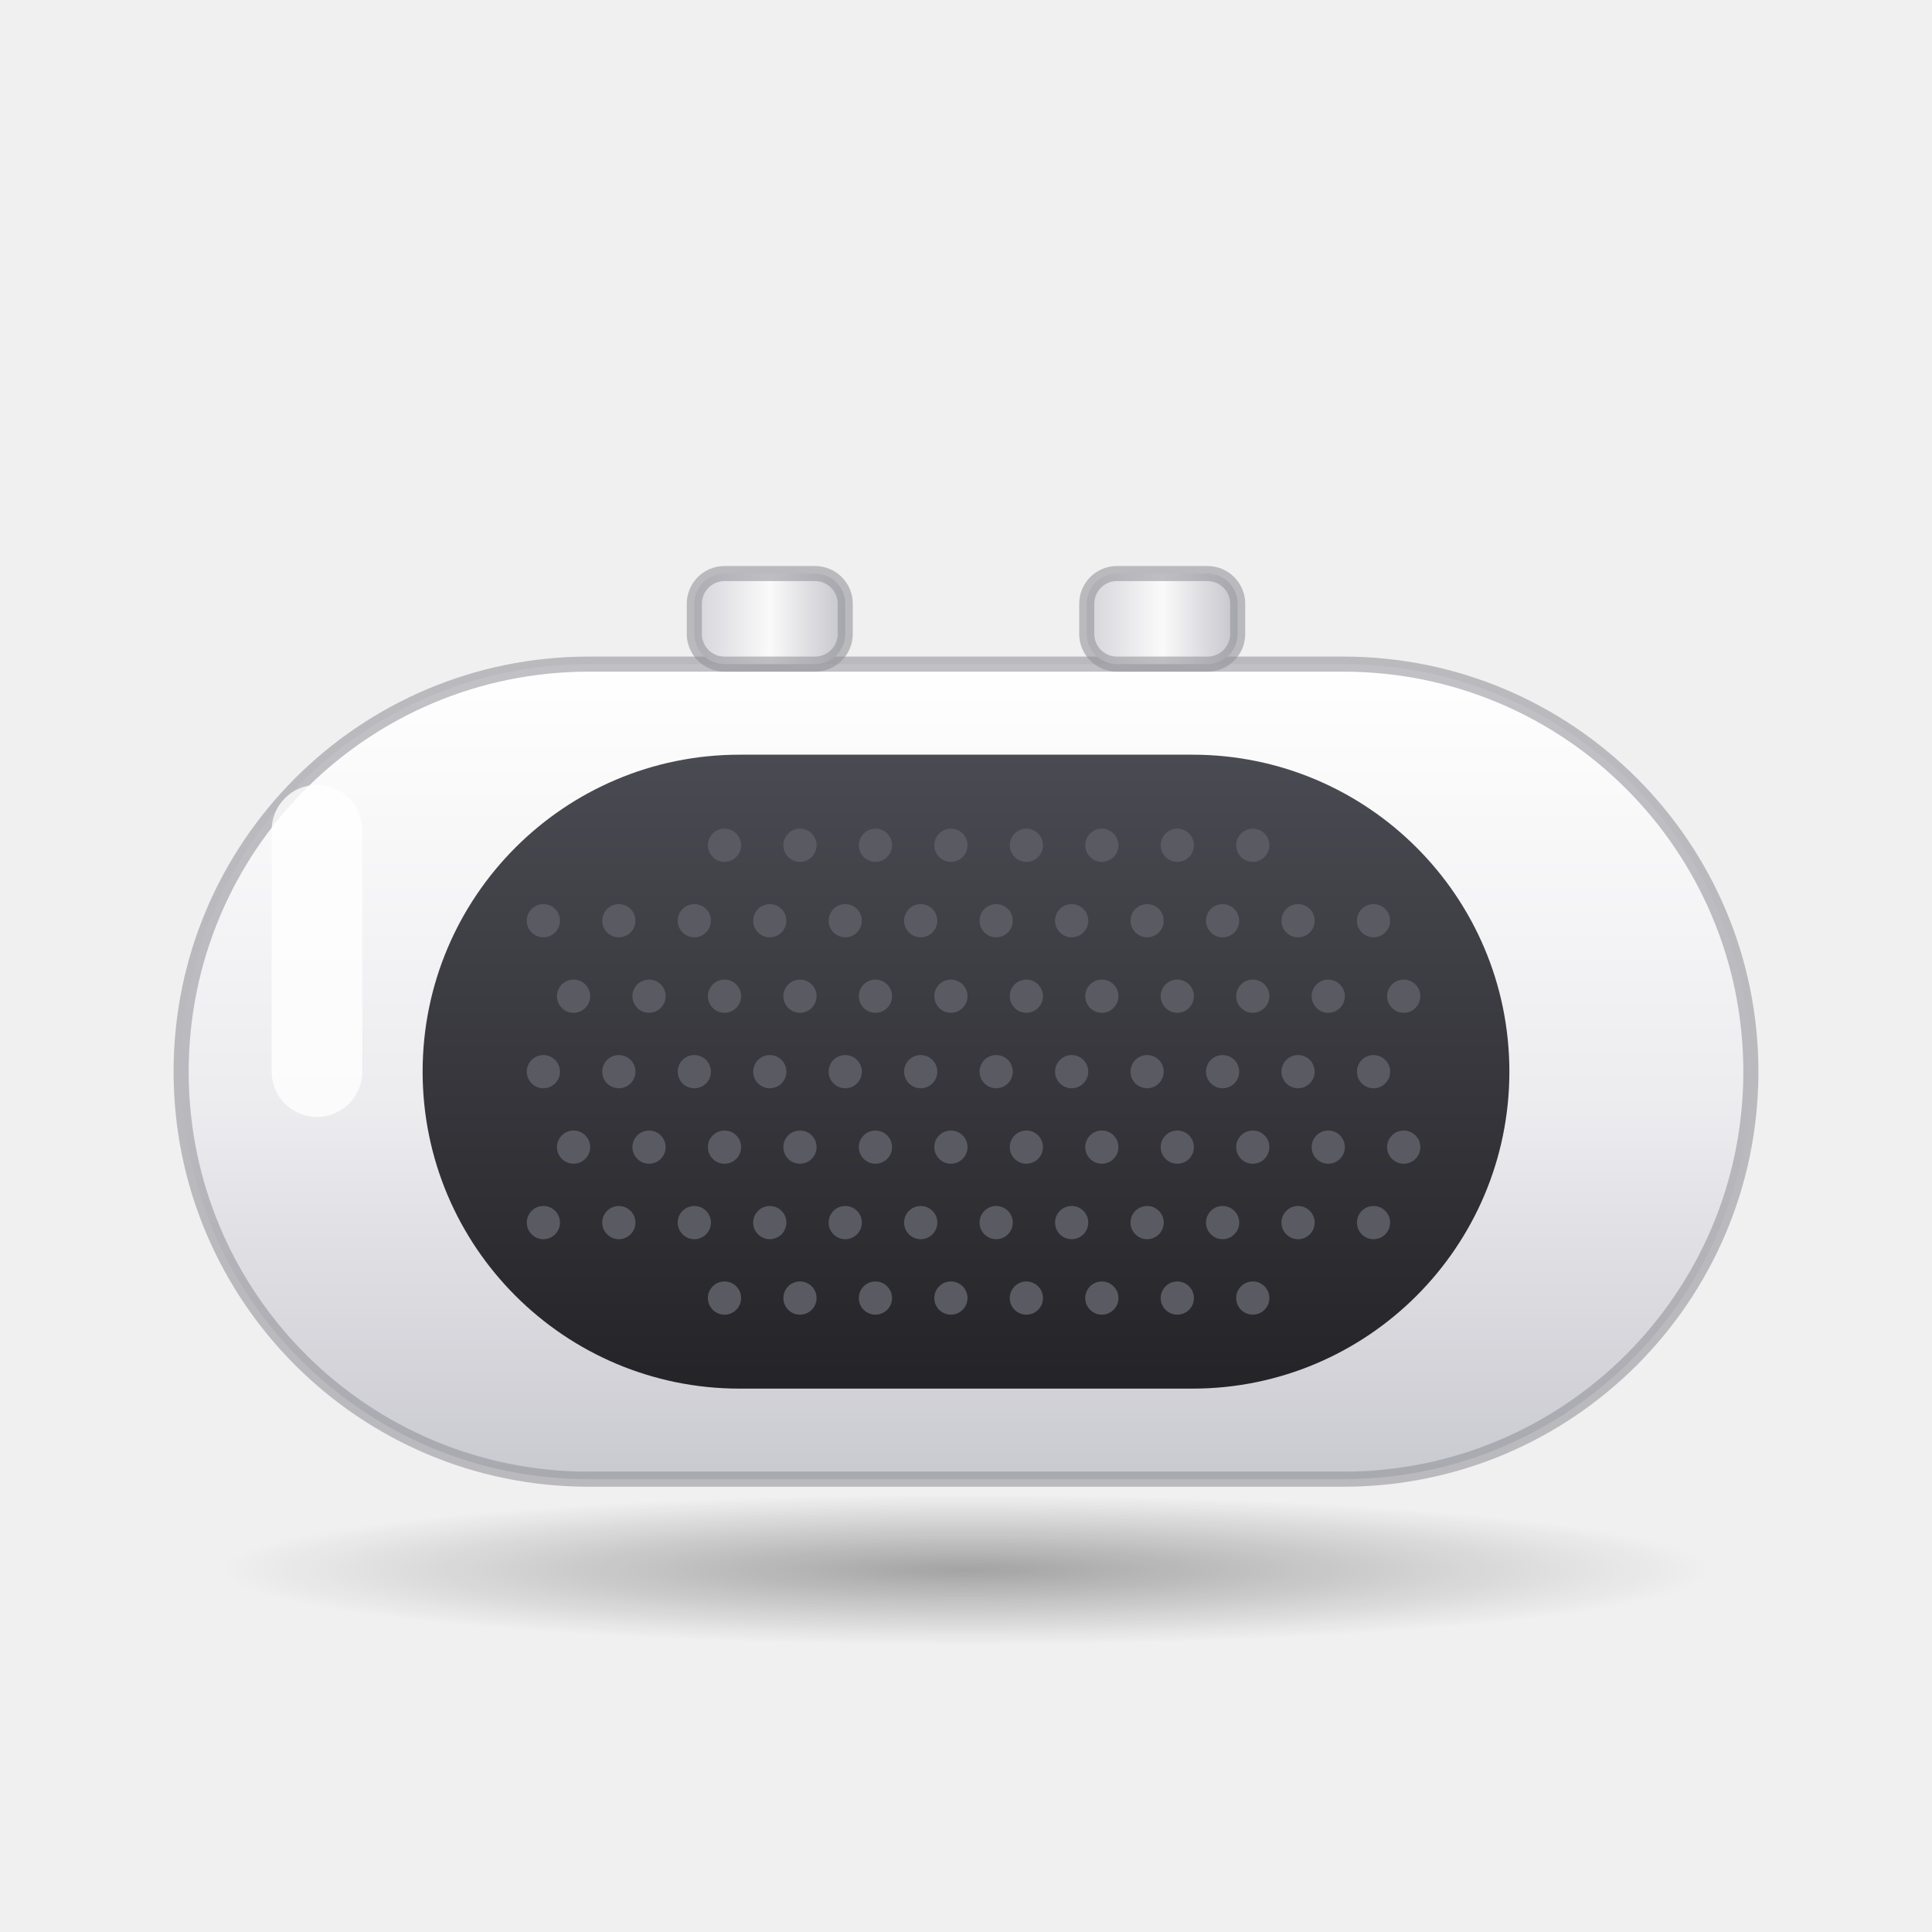
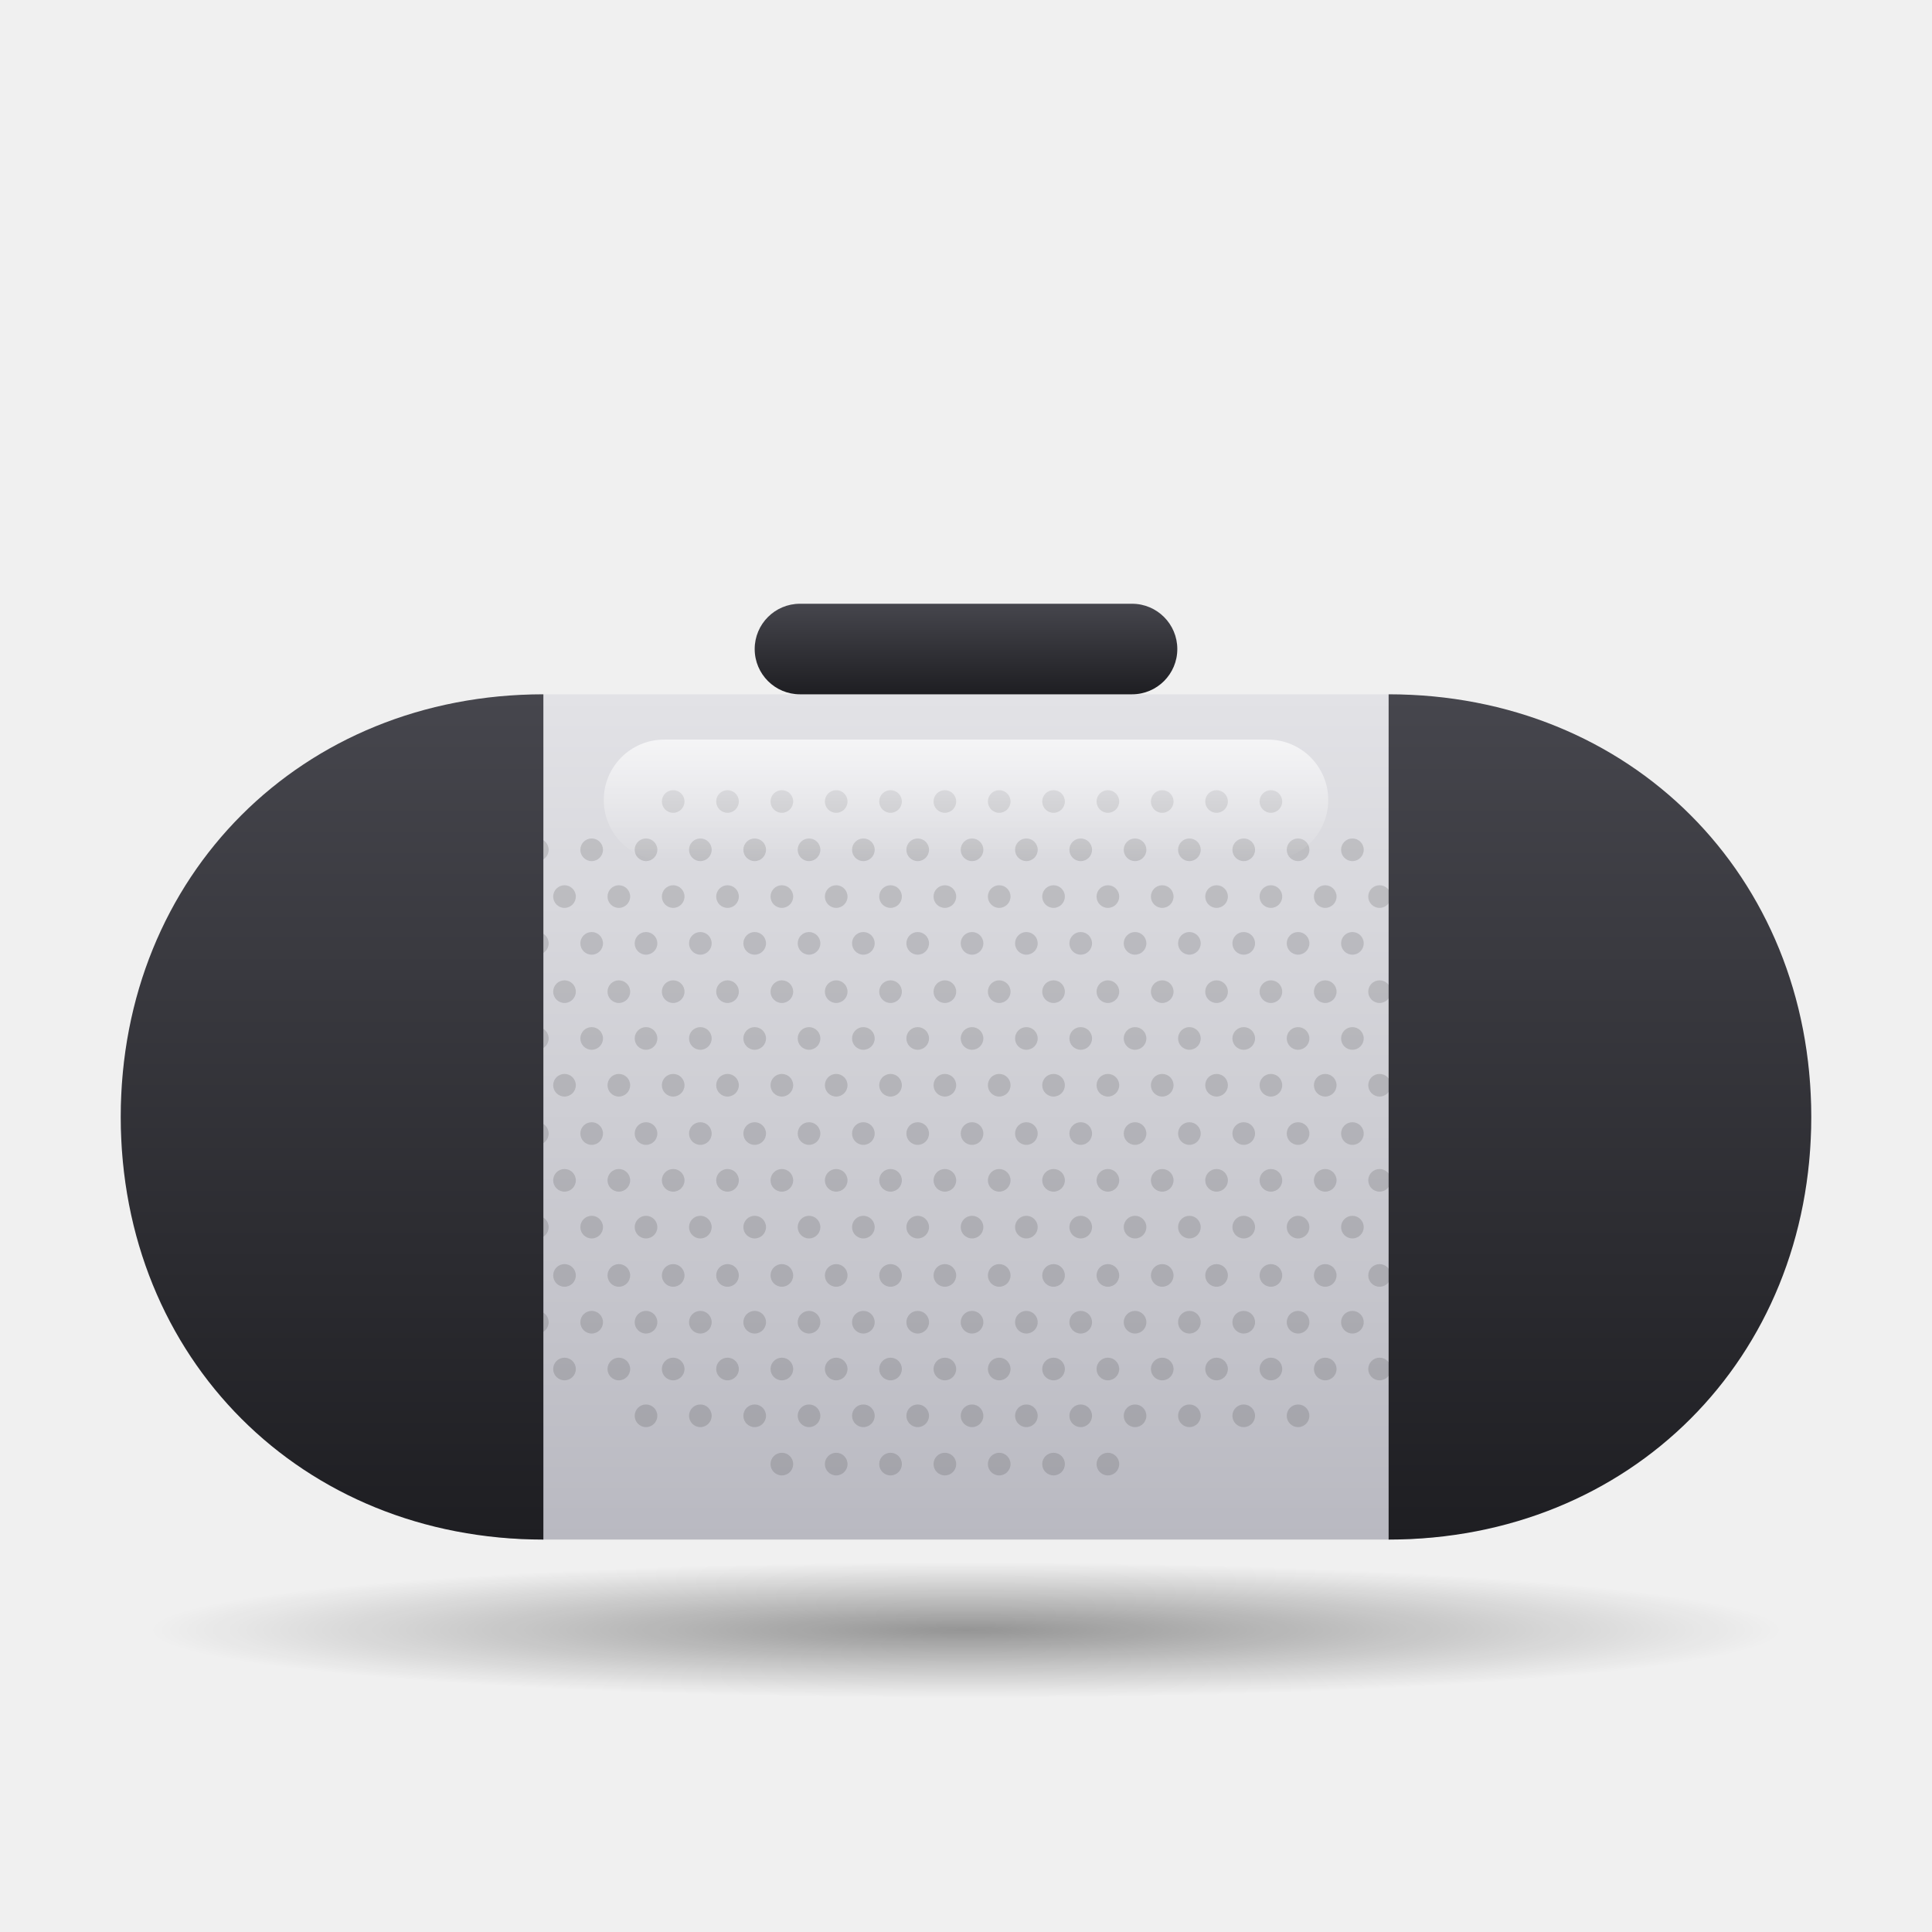
<svg xmlns="http://www.w3.org/2000/svg" viewBox="0 0 128 128" width="128" height="128">
  <defs>
-     <linearGradient id="body" x1="0" y1="0" x2="0" y2="1">
-       <stop offset="0" stop-color="#FFFFFF" />
-       <stop offset="0.55" stop-color="#ECECEF" />
-       <stop offset="1" stop-color="#C9C9D0" />
-     </linearGradient>
-     <linearGradient id="side" x1="0" y1="0" x2="1" y2="0">
-       <stop offset="0" stop-color="#D4D4DA" />
-       <stop offset="0.5" stop-color="#FAFAFA" />
-       <stop offset="1" stop-color="#C4C4CB" />
-     </linearGradient>
-     <linearGradient id="dark" x1="0" y1="0" x2="0" y2="1">
-       <stop offset="0" stop-color="#4A4A52" />
-       <stop offset="1" stop-color="#242428" />
+     <linearGradient id="shell" x1="0" y1="0" x2="0" y2="1">
+       <stop offset="0" stop-color="#FCFCFD" />
+       <stop offset="0.6" stop-color="#E7E7EB" />
+       <stop offset="1" stop-color="#CACAD1" />
+     </linearGradient>
+     <linearGradient id="shellH" x1="0" y1="0" x2="1" y2="0">
+       <stop offset="0" stop-color="#C9C9D0" />
+       <stop offset="0.3" stop-color="#F6F6F8" />
+       <stop offset="0.7" stop-color="#ECECEF" />
+       <stop offset="1" stop-color="#BEBEC6" />
+     </linearGradient>
+     <linearGradient id="lid" x1="0" y1="0" x2="0" y2="1">
+       <stop offset="0" stop-color="#D9D9DF" />
+       <stop offset="1" stop-color="#F3F3F5" />
+     </linearGradient>
+     <linearGradient id="graphite" x1="0" y1="0" x2="0" y2="1">
+       <stop offset="0" stop-color="#46464D" />
+       <stop offset="1" stop-color="#1E1E22" />
+     </linearGradient>
+     <linearGradient id="fabric" x1="0" y1="0" x2="0" y2="1">
+       <stop offset="0" stop-color="#E2E2E6" />
+       <stop offset="1" stop-color="#B9B9C1" />
    </linearGradient>
    <linearGradient id="screen" x1="0" y1="0" x2="1" y2="1">
-       <stop offset="0" stop-color="#34343B" />
-       <stop offset="0.5" stop-color="#1D1D21" />
-       <stop offset="1" stop-color="#121214" />
-     </linearGradient>
+       <stop offset="0" stop-color="#3A4260" />
+       <stop offset="0.55" stop-color="#1D2030" />
+       <stop offset="1" stop-color="#121318" />
+     </linearGradient>
+     <linearGradient id="sheen" x1="0" y1="0" x2="1" y2="1">
+       <stop offset="0" stop-color="#FFFFFF" stop-opacity="0.16" />
+       <stop offset="0.45" stop-color="#FFFFFF" stop-opacity="0" />
+     </linearGradient>
+     <linearGradient id="top" x1="0" y1="0" x2="0" y2="1">
+       <stop offset="0" stop-color="#FFFFFF" stop-opacity="0.95" />
+       <stop offset="1" stop-color="#FFFFFF" stop-opacity="0" />
+     </linearGradient>
+     <linearGradient id="well" x1="0" y1="0" x2="0" y2="1">
+       <stop offset="0" stop-color="#8E8E97" />
+       <stop offset="1" stop-color="#B9B9C1" />
+     </linearGradient>
+     <radialGradient id="cavity" cx="0.5" cy="0.35" r="0.65">
+       <stop offset="0" stop-color="#2E2E34" />
+       <stop offset="1" stop-color="#18181B" />
+     </radialGradient>
    <radialGradient id="shadow" cx="0.5" cy="0.5" r="0.5">
-       <stop offset="0" stop-color="#000000" stop-opacity="0.32" />
+       <stop offset="0" stop-color="#000000" stop-opacity="0.38" />
      <stop offset="1" stop-color="#000000" stop-opacity="0" />
    </radialGradient>
  </defs>
-   <ellipse cx="64" cy="104" rx="50" ry="5" fill="url(#shadow)" />
-   <rect x="12" y="44" width="104" height="54" rx="27" fill="url(#body)" stroke="#8E8E96" stroke-opacity="0.55" stroke-width="1" />
-   <rect x="28" y="50" width="72" height="42" rx="21" fill="url(#dark)" />
-   <g fill="#5A5A63">
-     <circle cx="48" cy="56" r="1.1" />
-     <circle cx="53" cy="56" r="1.1" />
-     <circle cx="58" cy="56" r="1.1" />
-     <circle cx="63" cy="56" r="1.1" />
-     <circle cx="68" cy="56" r="1.1" />
-     <circle cx="73" cy="56" r="1.1" />
-     <circle cx="78" cy="56" r="1.1" />
-     <circle cx="83" cy="56" r="1.1" />
-     <circle cx="36" cy="61" r="1.1" />
-     <circle cx="41" cy="61" r="1.1" />
-     <circle cx="46" cy="61" r="1.1" />
-     <circle cx="51" cy="61" r="1.1" />
-     <circle cx="56" cy="61" r="1.1" />
-     <circle cx="61" cy="61" r="1.1" />
-     <circle cx="66" cy="61" r="1.1" />
-     <circle cx="71" cy="61" r="1.1" />
-     <circle cx="76" cy="61" r="1.1" />
-     <circle cx="81" cy="61" r="1.1" />
-     <circle cx="86" cy="61" r="1.1" />
-     <circle cx="91" cy="61" r="1.1" />
-     <circle cx="38" cy="66" r="1.1" />
-     <circle cx="43" cy="66" r="1.1" />
-     <circle cx="48" cy="66" r="1.1" />
-     <circle cx="53" cy="66" r="1.1" />
-     <circle cx="58" cy="66" r="1.1" />
-     <circle cx="63" cy="66" r="1.1" />
-     <circle cx="68" cy="66" r="1.1" />
-     <circle cx="73" cy="66" r="1.1" />
-     <circle cx="78" cy="66" r="1.1" />
-     <circle cx="83" cy="66" r="1.1" />
-     <circle cx="88" cy="66" r="1.1" />
-     <circle cx="93" cy="66" r="1.1" />
-     <circle cx="36" cy="71" r="1.1" />
-     <circle cx="41" cy="71" r="1.1" />
-     <circle cx="46" cy="71" r="1.1" />
-     <circle cx="51" cy="71" r="1.1" />
-     <circle cx="56" cy="71" r="1.1" />
-     <circle cx="61" cy="71" r="1.1" />
-     <circle cx="66" cy="71" r="1.1" />
-     <circle cx="71" cy="71" r="1.1" />
-     <circle cx="76" cy="71" r="1.1" />
-     <circle cx="81" cy="71" r="1.1" />
-     <circle cx="86" cy="71" r="1.1" />
-     <circle cx="91" cy="71" r="1.1" />
-     <circle cx="38" cy="76" r="1.1" />
-     <circle cx="43" cy="76" r="1.1" />
-     <circle cx="48" cy="76" r="1.1" />
-     <circle cx="53" cy="76" r="1.1" />
-     <circle cx="58" cy="76" r="1.1" />
-     <circle cx="63" cy="76" r="1.1" />
-     <circle cx="68" cy="76" r="1.1" />
-     <circle cx="73" cy="76" r="1.1" />
-     <circle cx="78" cy="76" r="1.1" />
-     <circle cx="83" cy="76" r="1.1" />
-     <circle cx="88" cy="76" r="1.1" />
-     <circle cx="93" cy="76" r="1.1" />
-     <circle cx="36" cy="81" r="1.1" />
-     <circle cx="41" cy="81" r="1.1" />
-     <circle cx="46" cy="81" r="1.1" />
-     <circle cx="51" cy="81" r="1.1" />
-     <circle cx="56" cy="81" r="1.1" />
-     <circle cx="61" cy="81" r="1.1" />
-     <circle cx="66" cy="81" r="1.1" />
-     <circle cx="71" cy="81" r="1.1" />
-     <circle cx="76" cy="81" r="1.1" />
-     <circle cx="81" cy="81" r="1.1" />
-     <circle cx="86" cy="81" r="1.1" />
-     <circle cx="91" cy="81" r="1.1" />
-     <circle cx="48" cy="86" r="1.1" />
-     <circle cx="53" cy="86" r="1.1" />
-     <circle cx="58" cy="86" r="1.1" />
-     <circle cx="63" cy="86" r="1.1" />
-     <circle cx="68" cy="86" r="1.1" />
-     <circle cx="73" cy="86" r="1.1" />
-     <circle cx="78" cy="86" r="1.1" />
-     <circle cx="83" cy="86" r="1.1" />
+   <ellipse cx="64" cy="108" rx="54" ry="4.5" fill="url(#shadow)" />
+   <rect x="8" y="46" width="112" height="56" rx="28" fill="url(#fabric)" />
+   <g fill="#000000" opacity="0.13">
+     <circle cx="44.6" cy="53.1" r="0.75" />
+     <circle cx="48.2" cy="53.1" r="0.75" />
+     <circle cx="51.8" cy="53.1" r="0.75" />
+     <circle cx="55.4" cy="53.1" r="0.75" />
+     <circle cx="59.0" cy="53.1" r="0.75" />
+     <circle cx="62.6" cy="53.1" r="0.75" />
+     <circle cx="66.2" cy="53.1" r="0.75" />
+     <circle cx="69.8" cy="53.1" r="0.75" />
+     <circle cx="73.4" cy="53.1" r="0.75" />
+     <circle cx="77.0" cy="53.1" r="0.75" />
+     <circle cx="80.6" cy="53.1" r="0.75" />
+     <circle cx="84.2" cy="53.1" r="0.75" />
+     <circle cx="35.6" cy="56.3" r="0.75" />
+     <circle cx="39.2" cy="56.3" r="0.75" />
+     <circle cx="42.8" cy="56.3" r="0.75" />
+     <circle cx="46.4" cy="56.3" r="0.75" />
+     <circle cx="50.0" cy="56.3" r="0.75" />
+     <circle cx="53.6" cy="56.3" r="0.75" />
+     <circle cx="57.2" cy="56.3" r="0.75" />
+     <circle cx="60.8" cy="56.3" r="0.75" />
+     <circle cx="64.4" cy="56.3" r="0.75" />
+     <circle cx="68.0" cy="56.3" r="0.75" />
+     <circle cx="71.6" cy="56.3" r="0.75" />
+     <circle cx="75.2" cy="56.3" r="0.75" />
+     <circle cx="78.8" cy="56.3" r="0.75" />
+     <circle cx="82.4" cy="56.3" r="0.75" />
+     <circle cx="86.0" cy="56.3" r="0.75" />
+     <circle cx="89.6" cy="56.3" r="0.75" />
+     <circle cx="93.2" cy="56.3" r="0.75" />
+     <circle cx="30.2" cy="59.4" r="0.75" />
+     <circle cx="33.8" cy="59.4" r="0.75" />
+     <circle cx="37.4" cy="59.4" r="0.75" />
+     <circle cx="41.0" cy="59.4" r="0.75" />
+     <circle cx="44.6" cy="59.4" r="0.75" />
+     <circle cx="48.2" cy="59.4" r="0.75" />
+     <circle cx="51.8" cy="59.4" r="0.75" />
+     <circle cx="55.4" cy="59.4" r="0.75" />
+     <circle cx="59.0" cy="59.4" r="0.75" />
+     <circle cx="62.6" cy="59.4" r="0.75" />
+     <circle cx="66.2" cy="59.4" r="0.75" />
+     <circle cx="69.8" cy="59.4" r="0.75" />
+     <circle cx="73.4" cy="59.4" r="0.75" />
+     <circle cx="77.0" cy="59.4" r="0.75" />
+     <circle cx="80.6" cy="59.4" r="0.75" />
+     <circle cx="84.2" cy="59.4" r="0.75" />
+     <circle cx="87.8" cy="59.4" r="0.75" />
+     <circle cx="91.4" cy="59.4" r="0.75" />
+     <circle cx="95.0" cy="59.4" r="0.75" />
+     <circle cx="98.6" cy="59.4" r="0.75" />
+     <circle cx="28.4" cy="62.5" r="0.75" />
+     <circle cx="32.0" cy="62.5" r="0.75" />
+     <circle cx="35.6" cy="62.5" r="0.75" />
+     <circle cx="39.2" cy="62.5" r="0.75" />
+     <circle cx="42.8" cy="62.5" r="0.75" />
+     <circle cx="46.4" cy="62.5" r="0.75" />
+     <circle cx="50.0" cy="62.5" r="0.75" />
+     <circle cx="53.6" cy="62.5" r="0.75" />
+     <circle cx="57.2" cy="62.5" r="0.75" />
+     <circle cx="60.8" cy="62.5" r="0.75" />
+     <circle cx="64.4" cy="62.5" r="0.75" />
+     <circle cx="68.0" cy="62.5" r="0.75" />
+     <circle cx="71.6" cy="62.5" r="0.75" />
+     <circle cx="75.2" cy="62.5" r="0.75" />
+     <circle cx="78.8" cy="62.5" r="0.75" />
+     <circle cx="82.4" cy="62.5" r="0.75" />
+     <circle cx="86.0" cy="62.5" r="0.75" />
+     <circle cx="89.6" cy="62.5" r="0.75" />
+     <circle cx="93.2" cy="62.5" r="0.75" />
+     <circle cx="96.8" cy="62.5" r="0.75" />
+     <circle cx="100.4" cy="62.5" r="0.75" />
+     <circle cx="23.0" cy="65.7" r="0.75" />
+     <circle cx="26.6" cy="65.7" r="0.75" />
+     <circle cx="30.2" cy="65.7" r="0.75" />
+     <circle cx="33.8" cy="65.7" r="0.75" />
+     <circle cx="37.4" cy="65.7" r="0.75" />
+     <circle cx="41.0" cy="65.7" r="0.75" />
+     <circle cx="44.6" cy="65.7" r="0.75" />
+     <circle cx="48.2" cy="65.7" r="0.75" />
+     <circle cx="51.8" cy="65.7" r="0.75" />
+     <circle cx="55.4" cy="65.7" r="0.75" />
+     <circle cx="59.0" cy="65.7" r="0.75" />
+     <circle cx="62.6" cy="65.7" r="0.75" />
+     <circle cx="66.2" cy="65.7" r="0.75" />
+     <circle cx="69.8" cy="65.7" r="0.75" />
+     <circle cx="73.4" cy="65.7" r="0.75" />
+     <circle cx="77.0" cy="65.7" r="0.75" />
+     <circle cx="80.6" cy="65.7" r="0.75" />
+     <circle cx="84.2" cy="65.7" r="0.75" />
+     <circle cx="87.8" cy="65.7" r="0.75" />
+     <circle cx="91.4" cy="65.7" r="0.75" />
+     <circle cx="95.0" cy="65.7" r="0.75" />
+     <circle cx="98.6" cy="65.7" r="0.75" />
+     <circle cx="102.2" cy="65.7" r="0.75" />
+     <circle cx="21.2" cy="68.8" r="0.75" />
+     <circle cx="24.8" cy="68.8" r="0.75" />
+     <circle cx="28.4" cy="68.8" r="0.75" />
+     <circle cx="32.0" cy="68.8" r="0.75" />
+     <circle cx="35.6" cy="68.8" r="0.75" />
+     <circle cx="39.2" cy="68.8" r="0.75" />
+     <circle cx="42.8" cy="68.8" r="0.75" />
+     <circle cx="46.4" cy="68.8" r="0.75" />
+     <circle cx="50.0" cy="68.8" r="0.75" />
+     <circle cx="53.6" cy="68.8" r="0.75" />
+     <circle cx="57.2" cy="68.8" r="0.75" />
+     <circle cx="60.8" cy="68.8" r="0.75" />
+     <circle cx="64.4" cy="68.8" r="0.75" />
+     <circle cx="68.0" cy="68.8" r="0.75" />
+     <circle cx="71.6" cy="68.8" r="0.75" />
+     <circle cx="75.2" cy="68.8" r="0.75" />
+     <circle cx="78.8" cy="68.8" r="0.75" />
+     <circle cx="82.4" cy="68.8" r="0.75" />
+     <circle cx="86.0" cy="68.8" r="0.75" />
+     <circle cx="89.6" cy="68.8" r="0.75" />
+     <circle cx="93.2" cy="68.8" r="0.75" />
+     <circle cx="96.8" cy="68.8" r="0.75" />
+     <circle cx="100.4" cy="68.8" r="0.75" />
+     <circle cx="104.0" cy="68.8" r="0.75" />
+     <circle cx="23.0" cy="71.9" r="0.75" />
+     <circle cx="26.6" cy="71.9" r="0.75" />
+     <circle cx="30.2" cy="71.9" r="0.75" />
+     <circle cx="33.8" cy="71.9" r="0.75" />
+     <circle cx="37.4" cy="71.9" r="0.75" />
+     <circle cx="41.0" cy="71.9" r="0.75" />
+     <circle cx="44.6" cy="71.9" r="0.75" />
+     <circle cx="48.2" cy="71.9" r="0.75" />
+     <circle cx="51.8" cy="71.9" r="0.75" />
+     <circle cx="55.4" cy="71.9" r="0.75" />
+     <circle cx="59.0" cy="71.9" r="0.75" />
+     <circle cx="62.6" cy="71.9" r="0.75" />
+     <circle cx="66.2" cy="71.9" r="0.75" />
+     <circle cx="69.8" cy="71.9" r="0.75" />
+     <circle cx="73.4" cy="71.9" r="0.75" />
+     <circle cx="77.0" cy="71.9" r="0.75" />
+     <circle cx="80.6" cy="71.9" r="0.75" />
+     <circle cx="84.2" cy="71.9" r="0.75" />
+     <circle cx="87.8" cy="71.9" r="0.75" />
+     <circle cx="91.4" cy="71.9" r="0.75" />
+     <circle cx="95.0" cy="71.9" r="0.75" />
+     <circle cx="98.6" cy="71.9" r="0.75" />
+     <circle cx="102.2" cy="71.9" r="0.75" />
+     <circle cx="105.8" cy="71.9" r="0.75" />
+     <circle cx="21.2" cy="75.1" r="0.75" />
+     <circle cx="24.8" cy="75.1" r="0.75" />
+     <circle cx="28.4" cy="75.1" r="0.75" />
+     <circle cx="32.0" cy="75.1" r="0.75" />
+     <circle cx="35.6" cy="75.1" r="0.75" />
+     <circle cx="39.2" cy="75.1" r="0.75" />
+     <circle cx="42.8" cy="75.1" r="0.75" />
+     <circle cx="46.4" cy="75.1" r="0.75" />
+     <circle cx="50.0" cy="75.1" r="0.75" />
+     <circle cx="53.6" cy="75.1" r="0.75" />
+     <circle cx="57.2" cy="75.1" r="0.75" />
+     <circle cx="60.8" cy="75.1" r="0.75" />
+     <circle cx="64.4" cy="75.1" r="0.75" />
+     <circle cx="68.0" cy="75.1" r="0.75" />
+     <circle cx="71.6" cy="75.1" r="0.75" />
+     <circle cx="75.2" cy="75.1" r="0.75" />
+     <circle cx="78.8" cy="75.1" r="0.75" />
+     <circle cx="82.4" cy="75.1" r="0.75" />
+     <circle cx="86.0" cy="75.1" r="0.75" />
+     <circle cx="89.6" cy="75.1" r="0.75" />
+     <circle cx="93.2" cy="75.1" r="0.75" />
+     <circle cx="96.8" cy="75.1" r="0.75" />
+     <circle cx="100.4" cy="75.1" r="0.75" />
+     <circle cx="104.0" cy="75.1" r="0.75" />
+     <circle cx="107.6" cy="75.1" r="0.75" />
+     <circle cx="23.0" cy="78.2" r="0.75" />
+     <circle cx="26.6" cy="78.2" r="0.75" />
+     <circle cx="30.2" cy="78.2" r="0.75" />
+     <circle cx="33.8" cy="78.2" r="0.75" />
+     <circle cx="37.4" cy="78.2" r="0.75" />
+     <circle cx="41.0" cy="78.2" r="0.75" />
+     <circle cx="44.6" cy="78.2" r="0.75" />
+     <circle cx="48.2" cy="78.2" r="0.75" />
+     <circle cx="51.8" cy="78.2" r="0.75" />
+     <circle cx="55.4" cy="78.2" r="0.75" />
+     <circle cx="59.0" cy="78.2" r="0.75" />
+     <circle cx="62.6" cy="78.2" r="0.75" />
+     <circle cx="66.2" cy="78.2" r="0.75" />
+     <circle cx="69.8" cy="78.2" r="0.75" />
+     <circle cx="73.4" cy="78.2" r="0.75" />
+     <circle cx="77.0" cy="78.2" r="0.75" />
+     <circle cx="80.6" cy="78.2" r="0.75" />
+     <circle cx="84.2" cy="78.2" r="0.75" />
+     <circle cx="87.8" cy="78.2" r="0.75" />
+     <circle cx="91.4" cy="78.2" r="0.75" />
+     <circle cx="95.0" cy="78.2" r="0.75" />
+     <circle cx="98.6" cy="78.2" r="0.75" />
+     <circle cx="102.2" cy="78.2" r="0.75" />
+     <circle cx="105.8" cy="78.2" r="0.75" />
+     <circle cx="24.8" cy="81.3" r="0.75" />
+     <circle cx="28.4" cy="81.3" r="0.75" />
+     <circle cx="32.0" cy="81.3" r="0.75" />
+     <circle cx="35.6" cy="81.3" r="0.75" />
+     <circle cx="39.2" cy="81.3" r="0.75" />
+     <circle cx="42.8" cy="81.3" r="0.75" />
+     <circle cx="46.4" cy="81.3" r="0.75" />
+     <circle cx="50.0" cy="81.3" r="0.75" />
+     <circle cx="53.6" cy="81.3" r="0.75" />
+     <circle cx="57.2" cy="81.3" r="0.75" />
+     <circle cx="60.8" cy="81.3" r="0.75" />
+     <circle cx="64.4" cy="81.3" r="0.75" />
+     <circle cx="68.0" cy="81.3" r="0.75" />
+     <circle cx="71.6" cy="81.3" r="0.75" />
+     <circle cx="75.2" cy="81.3" r="0.75" />
+     <circle cx="78.8" cy="81.3" r="0.75" />
+     <circle cx="82.4" cy="81.3" r="0.75" />
+     <circle cx="86.0" cy="81.3" r="0.75" />
+     <circle cx="89.6" cy="81.3" r="0.75" />
+     <circle cx="93.2" cy="81.3" r="0.75" />
+     <circle cx="96.8" cy="81.3" r="0.75" />
+     <circle cx="100.4" cy="81.3" r="0.75" />
+     <circle cx="104.0" cy="81.3" r="0.75" />
+     <circle cx="26.6" cy="84.5" r="0.75" />
+     <circle cx="30.2" cy="84.5" r="0.75" />
+     <circle cx="33.8" cy="84.5" r="0.75" />
+     <circle cx="37.4" cy="84.5" r="0.75" />
+     <circle cx="41.0" cy="84.5" r="0.75" />
+     <circle cx="44.6" cy="84.5" r="0.75" />
+     <circle cx="48.2" cy="84.5" r="0.75" />
+     <circle cx="51.8" cy="84.5" r="0.75" />
+     <circle cx="55.4" cy="84.5" r="0.75" />
+     <circle cx="59.0" cy="84.5" r="0.75" />
+     <circle cx="62.6" cy="84.5" r="0.75" />
+     <circle cx="66.2" cy="84.5" r="0.75" />
+     <circle cx="69.8" cy="84.5" r="0.75" />
+     <circle cx="73.4" cy="84.5" r="0.75" />
+     <circle cx="77.0" cy="84.5" r="0.75" />
+     <circle cx="80.6" cy="84.5" r="0.75" />
+     <circle cx="84.2" cy="84.5" r="0.75" />
+     <circle cx="87.8" cy="84.5" r="0.75" />
+     <circle cx="91.4" cy="84.5" r="0.75" />
+     <circle cx="95.0" cy="84.5" r="0.75" />
+     <circle cx="98.6" cy="84.5" r="0.75" />
+     <circle cx="102.2" cy="84.5" r="0.75" />
+     <circle cx="28.4" cy="87.6" r="0.75" />
+     <circle cx="32.0" cy="87.6" r="0.75" />
+     <circle cx="35.6" cy="87.6" r="0.75" />
+     <circle cx="39.2" cy="87.6" r="0.75" />
+     <circle cx="42.8" cy="87.6" r="0.75" />
+     <circle cx="46.4" cy="87.6" r="0.75" />
+     <circle cx="50.0" cy="87.6" r="0.75" />
+     <circle cx="53.6" cy="87.6" r="0.75" />
+     <circle cx="57.2" cy="87.6" r="0.75" />
+     <circle cx="60.8" cy="87.6" r="0.75" />
+     <circle cx="64.4" cy="87.6" r="0.75" />
+     <circle cx="68.0" cy="87.6" r="0.75" />
+     <circle cx="71.6" cy="87.6" r="0.75" />
+     <circle cx="75.2" cy="87.6" r="0.75" />
+     <circle cx="78.8" cy="87.6" r="0.75" />
+     <circle cx="82.4" cy="87.6" r="0.75" />
+     <circle cx="86.0" cy="87.6" r="0.75" />
+     <circle cx="89.6" cy="87.6" r="0.75" />
+     <circle cx="93.2" cy="87.6" r="0.75" />
+     <circle cx="96.8" cy="87.6" r="0.75" />
+     <circle cx="33.8" cy="90.7" r="0.75" />
+     <circle cx="37.4" cy="90.7" r="0.75" />
+     <circle cx="41.0" cy="90.7" r="0.75" />
+     <circle cx="44.6" cy="90.7" r="0.75" />
+     <circle cx="48.2" cy="90.7" r="0.75" />
+     <circle cx="51.8" cy="90.7" r="0.75" />
+     <circle cx="55.4" cy="90.7" r="0.75" />
+     <circle cx="59.0" cy="90.7" r="0.75" />
+     <circle cx="62.6" cy="90.7" r="0.75" />
+     <circle cx="66.2" cy="90.7" r="0.75" />
+     <circle cx="69.8" cy="90.7" r="0.75" />
+     <circle cx="73.4" cy="90.7" r="0.75" />
+     <circle cx="77.0" cy="90.7" r="0.75" />
+     <circle cx="80.6" cy="90.7" r="0.75" />
+     <circle cx="84.2" cy="90.7" r="0.75" />
+     <circle cx="87.8" cy="90.7" r="0.75" />
+     <circle cx="91.4" cy="90.7" r="0.75" />
+     <circle cx="95.0" cy="90.7" r="0.75" />
+     <circle cx="42.8" cy="93.8" r="0.75" />
+     <circle cx="46.4" cy="93.8" r="0.75" />
+     <circle cx="50.0" cy="93.8" r="0.75" />
+     <circle cx="53.6" cy="93.8" r="0.75" />
+     <circle cx="57.2" cy="93.8" r="0.75" />
+     <circle cx="60.8" cy="93.8" r="0.75" />
+     <circle cx="64.4" cy="93.8" r="0.75" />
+     <circle cx="68.0" cy="93.8" r="0.75" />
+     <circle cx="71.6" cy="93.8" r="0.75" />
+     <circle cx="75.2" cy="93.8" r="0.75" />
+     <circle cx="78.8" cy="93.8" r="0.75" />
+     <circle cx="82.4" cy="93.8" r="0.75" />
+     <circle cx="86.0" cy="93.8" r="0.75" />
+     <circle cx="51.8" cy="97.0" r="0.75" />
+     <circle cx="55.4" cy="97.0" r="0.75" />
+     <circle cx="59.0" cy="97.0" r="0.75" />
+     <circle cx="62.6" cy="97.0" r="0.75" />
+     <circle cx="66.2" cy="97.0" r="0.75" />
+     <circle cx="69.8" cy="97.0" r="0.75" />
+     <circle cx="73.4" cy="97.0" r="0.75" />
  </g>
-   <rect x="46" y="38" width="10" height="6" rx="2" fill="url(#side)" stroke="#8E8E96" stroke-opacity="0.55" stroke-width="1" />
-   <rect x="72" y="38" width="10" height="6" rx="2" fill="url(#side)" stroke="#8E8E96" stroke-opacity="0.55" stroke-width="1" />
-   <rect x="18" y="52" width="6" height="22" rx="3" fill="#FFFFFF" opacity="0.8" />
+   <path d="M8 74 C8 58 20 46 36 46 V102 C20 102 8 90 8 74 Z" fill="url(#graphite)" />
+   <path d="M120 74 C120 58 108 46 92 46 V102 C108 102 120 90 120 74 Z" fill="url(#graphite)" />
+   <rect x="40" y="49" width="48" height="8" rx="4" fill="url(#top)" opacity="0.7" />
+   <rect x="50" y="40" width="28" height="6" rx="3" fill="url(#graphite)" />
</svg>
